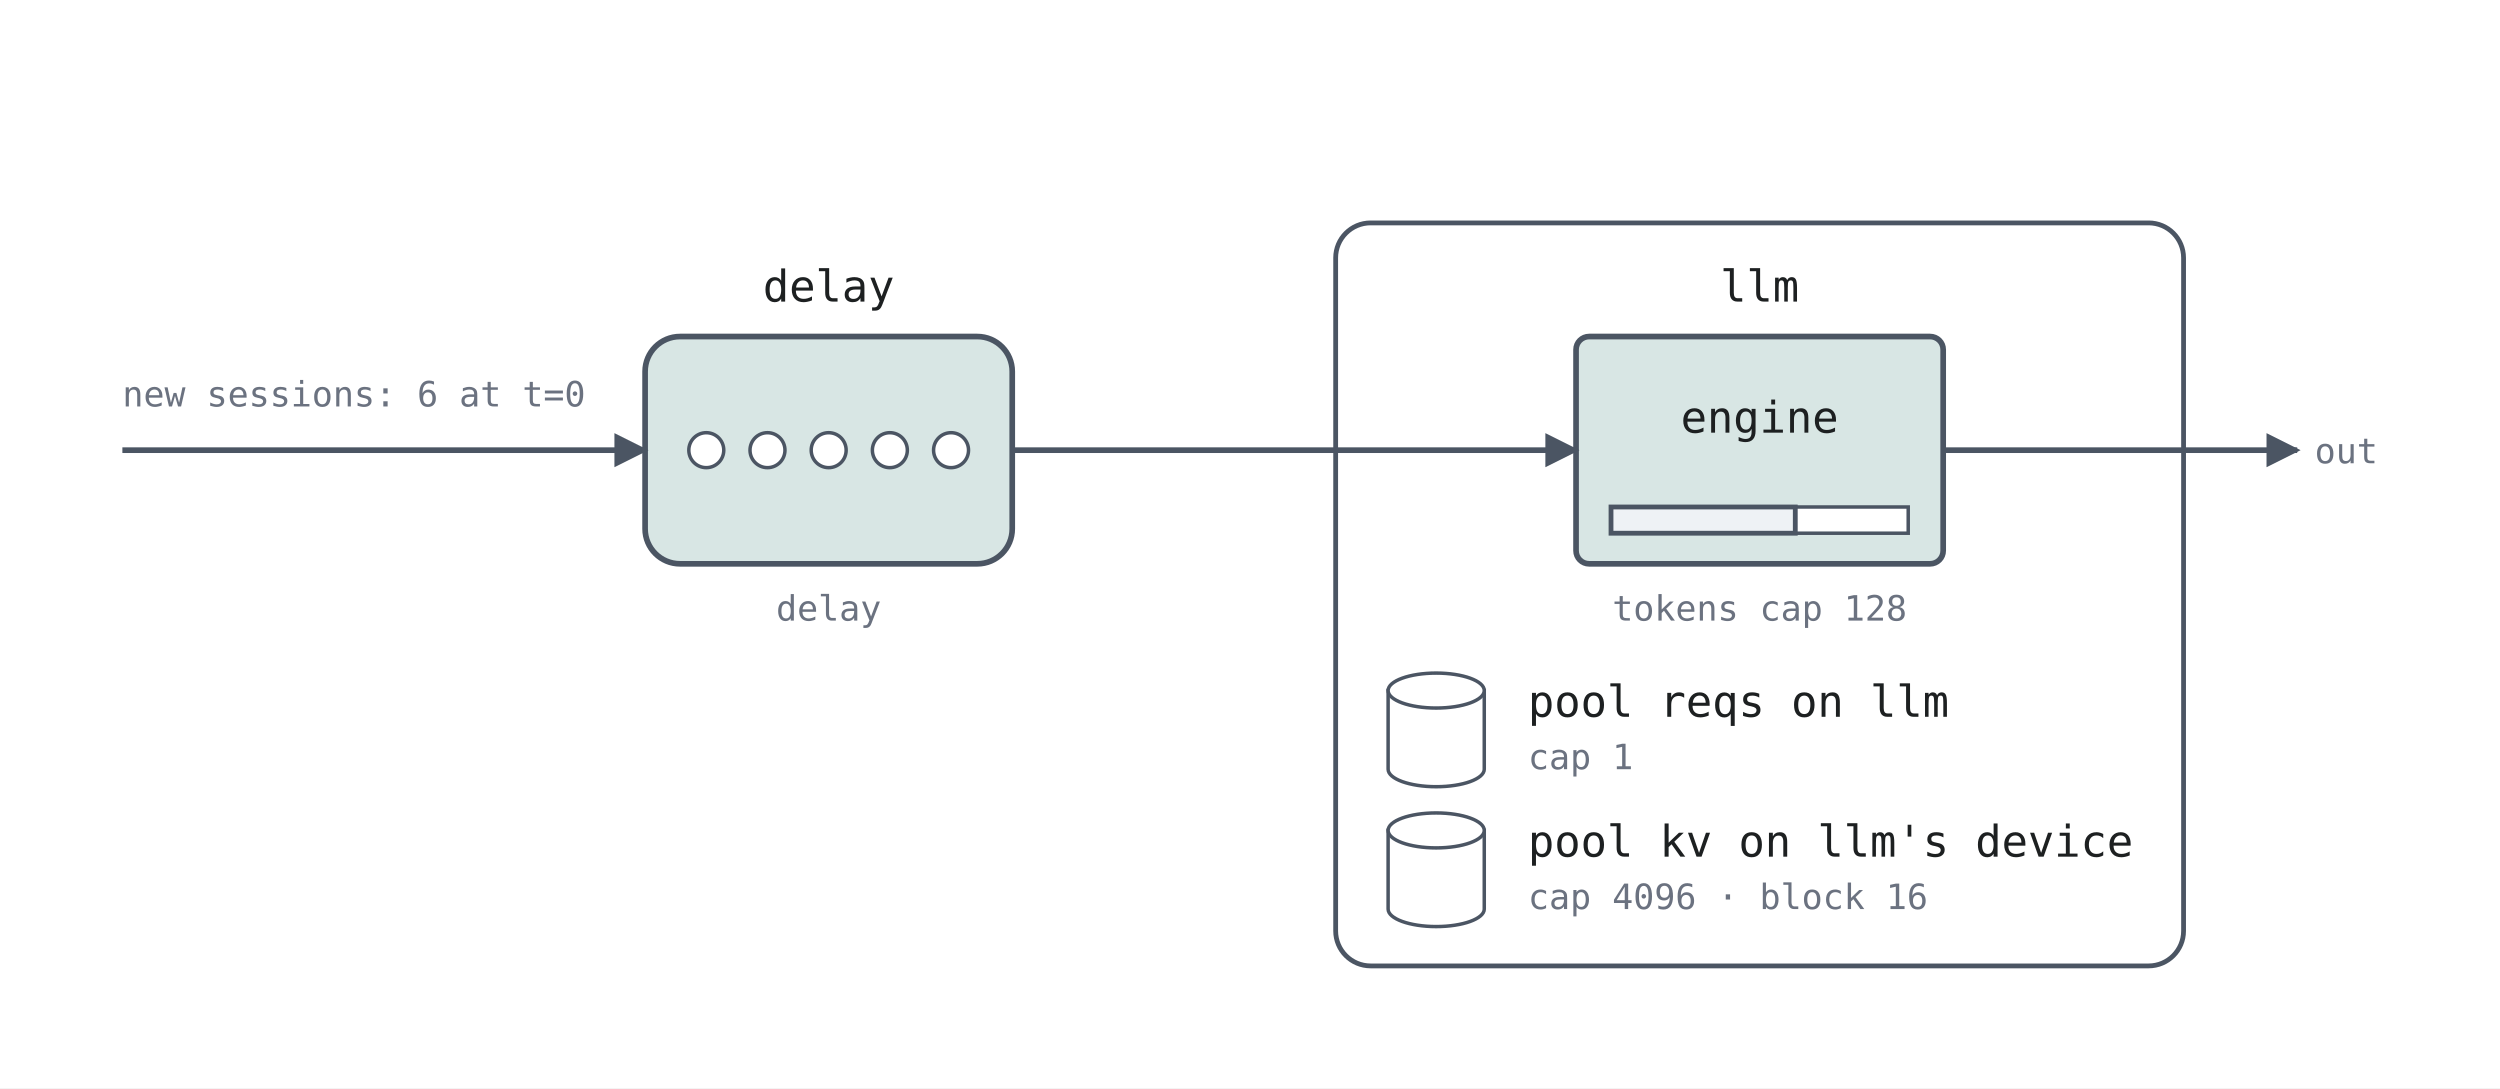
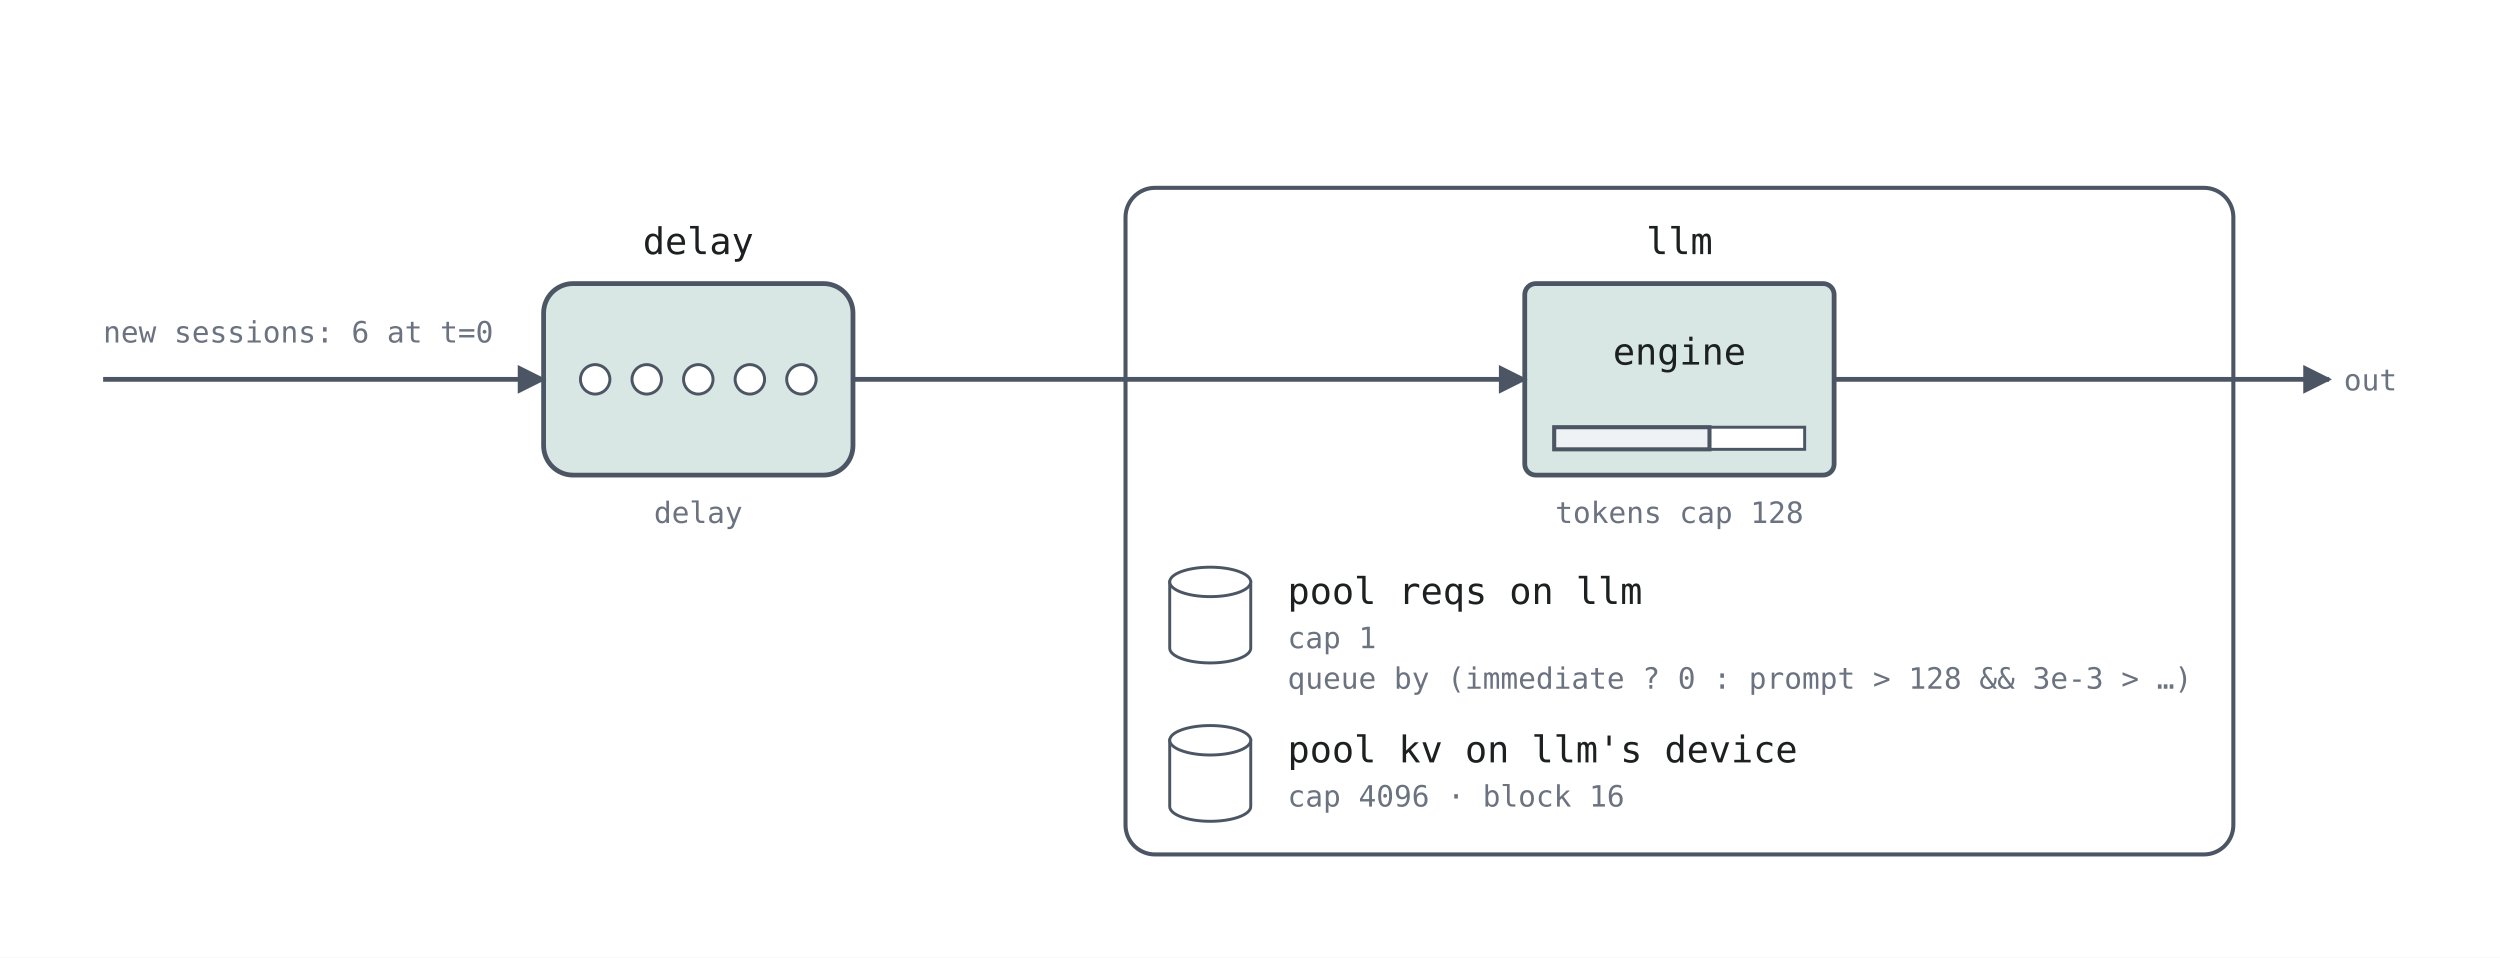
- <svg xmlns="http://www.w3.org/2000/svg" width="572" height="249" viewBox="0 0 572 249" role="img">
+ <svg xmlns="http://www.w3.org/2000/svg" width="678.8" height="260" viewBox="0 0 678.8 260" role="img">
  <style>
  text { font-family: ui-monospace, "SF Mono", Menlo, Consolas, monospace; }
  @media (prefers-color-scheme: dark) {
    text { fill: #e8e6e3; } text.dim { fill: #9aa4b2; }
    .bg { fill:#14171a }
    .solid { fill:#232a31;stroke:#b6bfcc }
    .cached { fill:#33302a }
    .instance { fill:#1a1f24;stroke:#b6bfcc }
    .frame { stroke:#b6bfcc }
    .enclosure { stroke:#9aa4b2 }
    .station { fill:#26403d;stroke:#b6bfcc }
    .cell { fill:#14171a;stroke:#b6bfcc }
    .rail { stroke:#b6bfcc }
    .flow { stroke:#b6bfcc }
    .back { stroke:#b6bfcc }
    .relation { stroke:#9aa4b2 }
  }
</style>
  <defs>
    <marker id="a" viewBox="0 0 10 10" refX="9" refY="5" markerWidth="6" markerHeight="6" orient="auto-start-reverse">
      <path d="M0 0 L10 5 L0 10 z" fill="context-stroke" />
    </marker>
  </defs>
-   <rect class="bg" fill="#ffffff" x="0" y="0" width="572" height="249" />
-   <rect class="frame" fill="none" stroke="#4b5563" stroke-width="1.1" x="305.6" y="51" width="194" height="170" rx="8" />
+   <rect class="bg" fill="#ffffff" x="0" y="0" width="678.8" height="260" />
+   <rect class="frame" fill="none" stroke="#4b5563" stroke-width="1.1" x="305.6" y="51" width="300.8" height="181" rx="8" />
  <path class="cell" fill="#ffffff" stroke="#4b5563" stroke-width=".8" d="M 317.6 158 L 317.6 176 A 11 4 0 0 0 339.6 176 L 339.6 158 Z" />
  <ellipse class="cell" fill="#ffffff" stroke="#4b5563" stroke-width=".8" cx="328.6" cy="158" rx="11" ry="4" />
  <text x="349.6" y="164" text-anchor="start" font-size="10" fill="#1d2021">pool reqs on llm</text>
  <text x="349.6" y="176" text-anchor="start" font-size="8" fill="#6b7280" class="dim">cap 1</text>
-   <path class="cell" fill="#ffffff" stroke="#4b5563" stroke-width=".8" d="M 317.6 190 L 317.6 208 A 11 4 0 0 0 339.6 208 L 339.6 190 Z" />
-   <ellipse class="cell" fill="#ffffff" stroke="#4b5563" stroke-width=".8" cx="328.6" cy="190" rx="11" ry="4" />
-   <text x="349.6" y="196" text-anchor="start" font-size="10" fill="#1d2021">pool kv on llm's device</text>
-   <text x="349.6" y="208" text-anchor="start" font-size="8" fill="#6b7280" class="dim">cap 4096 · block 16</text>
+   <text x="349.6" y="187" text-anchor="start" font-size="8" fill="#6b7280" class="dim">queue by (immediate ? 0 : prompt &gt; 128 &amp;&amp; 3e-3 &gt; …)</text>
+   <path class="cell" fill="#ffffff" stroke="#4b5563" stroke-width=".8" d="M 317.6 201 L 317.6 219 A 11 4 0 0 0 339.6 219 L 339.6 201 Z" />
+   <ellipse class="cell" fill="#ffffff" stroke="#4b5563" stroke-width=".8" cx="328.6" cy="201" rx="11" ry="4" />
+   <text x="349.6" y="207" text-anchor="start" font-size="10" fill="#1d2021">pool kv on llm's device</text>
+   <text x="349.6" y="219" text-anchor="start" font-size="8" fill="#6b7280" class="dim">cap 4096 · block 16</text>
  <rect class="station" fill="#d8e6e4" stroke="#4b5563" stroke-width="1.3" x="147.6" y="77" width="84" height="52" rx="8" />
  <circle class="cell" fill="#ffffff" stroke="#4b5563" stroke-width=".8" cx="161.6" cy="103" r="4" />
  <circle class="cell" fill="#ffffff" stroke="#4b5563" stroke-width=".8" cx="175.6" cy="103" r="4" />
  <circle class="cell" fill="#ffffff" stroke="#4b5563" stroke-width=".8" cx="189.6" cy="103" r="4" />
  <circle class="cell" fill="#ffffff" stroke="#4b5563" stroke-width=".8" cx="203.6" cy="103" r="4" />
  <circle class="cell" fill="#ffffff" stroke="#4b5563" stroke-width=".8" cx="217.6" cy="103" r="4" />
  <text x="189.6" y="69" text-anchor="middle" font-size="10" fill="#1d2021">delay</text>
  <text x="189.6" y="142" text-anchor="middle" font-size="8" fill="#6b7280" class="dim">delay</text>
-   <rect class="station" fill="#d8e6e4" stroke="#4b5563" stroke-width="1.3" x="360.6" y="77" width="84" height="52" rx="3" />
-   <rect class="cell" fill="#ffffff" stroke="#4b5563" stroke-width=".8" x="368.6" y="116" width="68" height="6" />
-   <rect class="solid" fill="#eef2f5" stroke="#4b5563" stroke-width="1.1" x="368.6" y="116" width="42.16" height="6" />
-   <text x="402.6" y="99" text-anchor="middle" font-size="10" fill="#1d2021">engine</text>
-   <text x="402.6" y="69" text-anchor="middle" font-size="10" fill="#1d2021">llm</text>
-   <text x="402.6" y="142" text-anchor="middle" font-size="8" fill="#6b7280" class="dim">tokens cap 128</text>
+   <rect class="station" fill="#d8e6e4" stroke="#4b5563" stroke-width="1.3" x="414" y="77" width="84" height="52" rx="3" />
+   <rect class="cell" fill="#ffffff" stroke="#4b5563" stroke-width=".8" x="422" y="116" width="68" height="6" />
+   <rect class="solid" fill="#eef2f5" stroke="#4b5563" stroke-width="1.1" x="422" y="116" width="42.16" height="6" />
+   <text x="456" y="99" text-anchor="middle" font-size="10" fill="#1d2021">engine</text>
+   <text x="456" y="69" text-anchor="middle" font-size="10" fill="#1d2021">llm</text>
+   <text x="456" y="142" text-anchor="middle" font-size="8" fill="#6b7280" class="dim">tokens cap 128</text>
  <path class="flow" fill="none" stroke="#4b5563" stroke-width="1.3" d="M28 103 L147.6 103" marker-end="url(#a)" />
  <text x="28" y="93" text-anchor="start" font-size="8" fill="#6b7280" class="dim">new sessions: 6 at t=0</text>
-   <path class="flow" fill="none" stroke="#4b5563" stroke-width="1.3" d="M231.6 103 L360.6 103" marker-end="url(#a)" />
-   <path class="flow" fill="none" stroke="#4b5563" stroke-width="1.3" d="M444.6 103 L525.6 103" marker-end="url(#a)" />
-   <text x="529.6" y="106" text-anchor="start" font-size="8" fill="#6b7280" class="dim">out</text>
+   <path class="flow" fill="none" stroke="#4b5563" stroke-width="1.3" d="M231.6 103 L414 103" marker-end="url(#a)" />
+   <path class="flow" fill="none" stroke="#4b5563" stroke-width="1.3" d="M498 103 L632.4 103" marker-end="url(#a)" />
+   <text x="636.4" y="106" text-anchor="start" font-size="8" fill="#6b7280" class="dim">out</text>
</svg>
